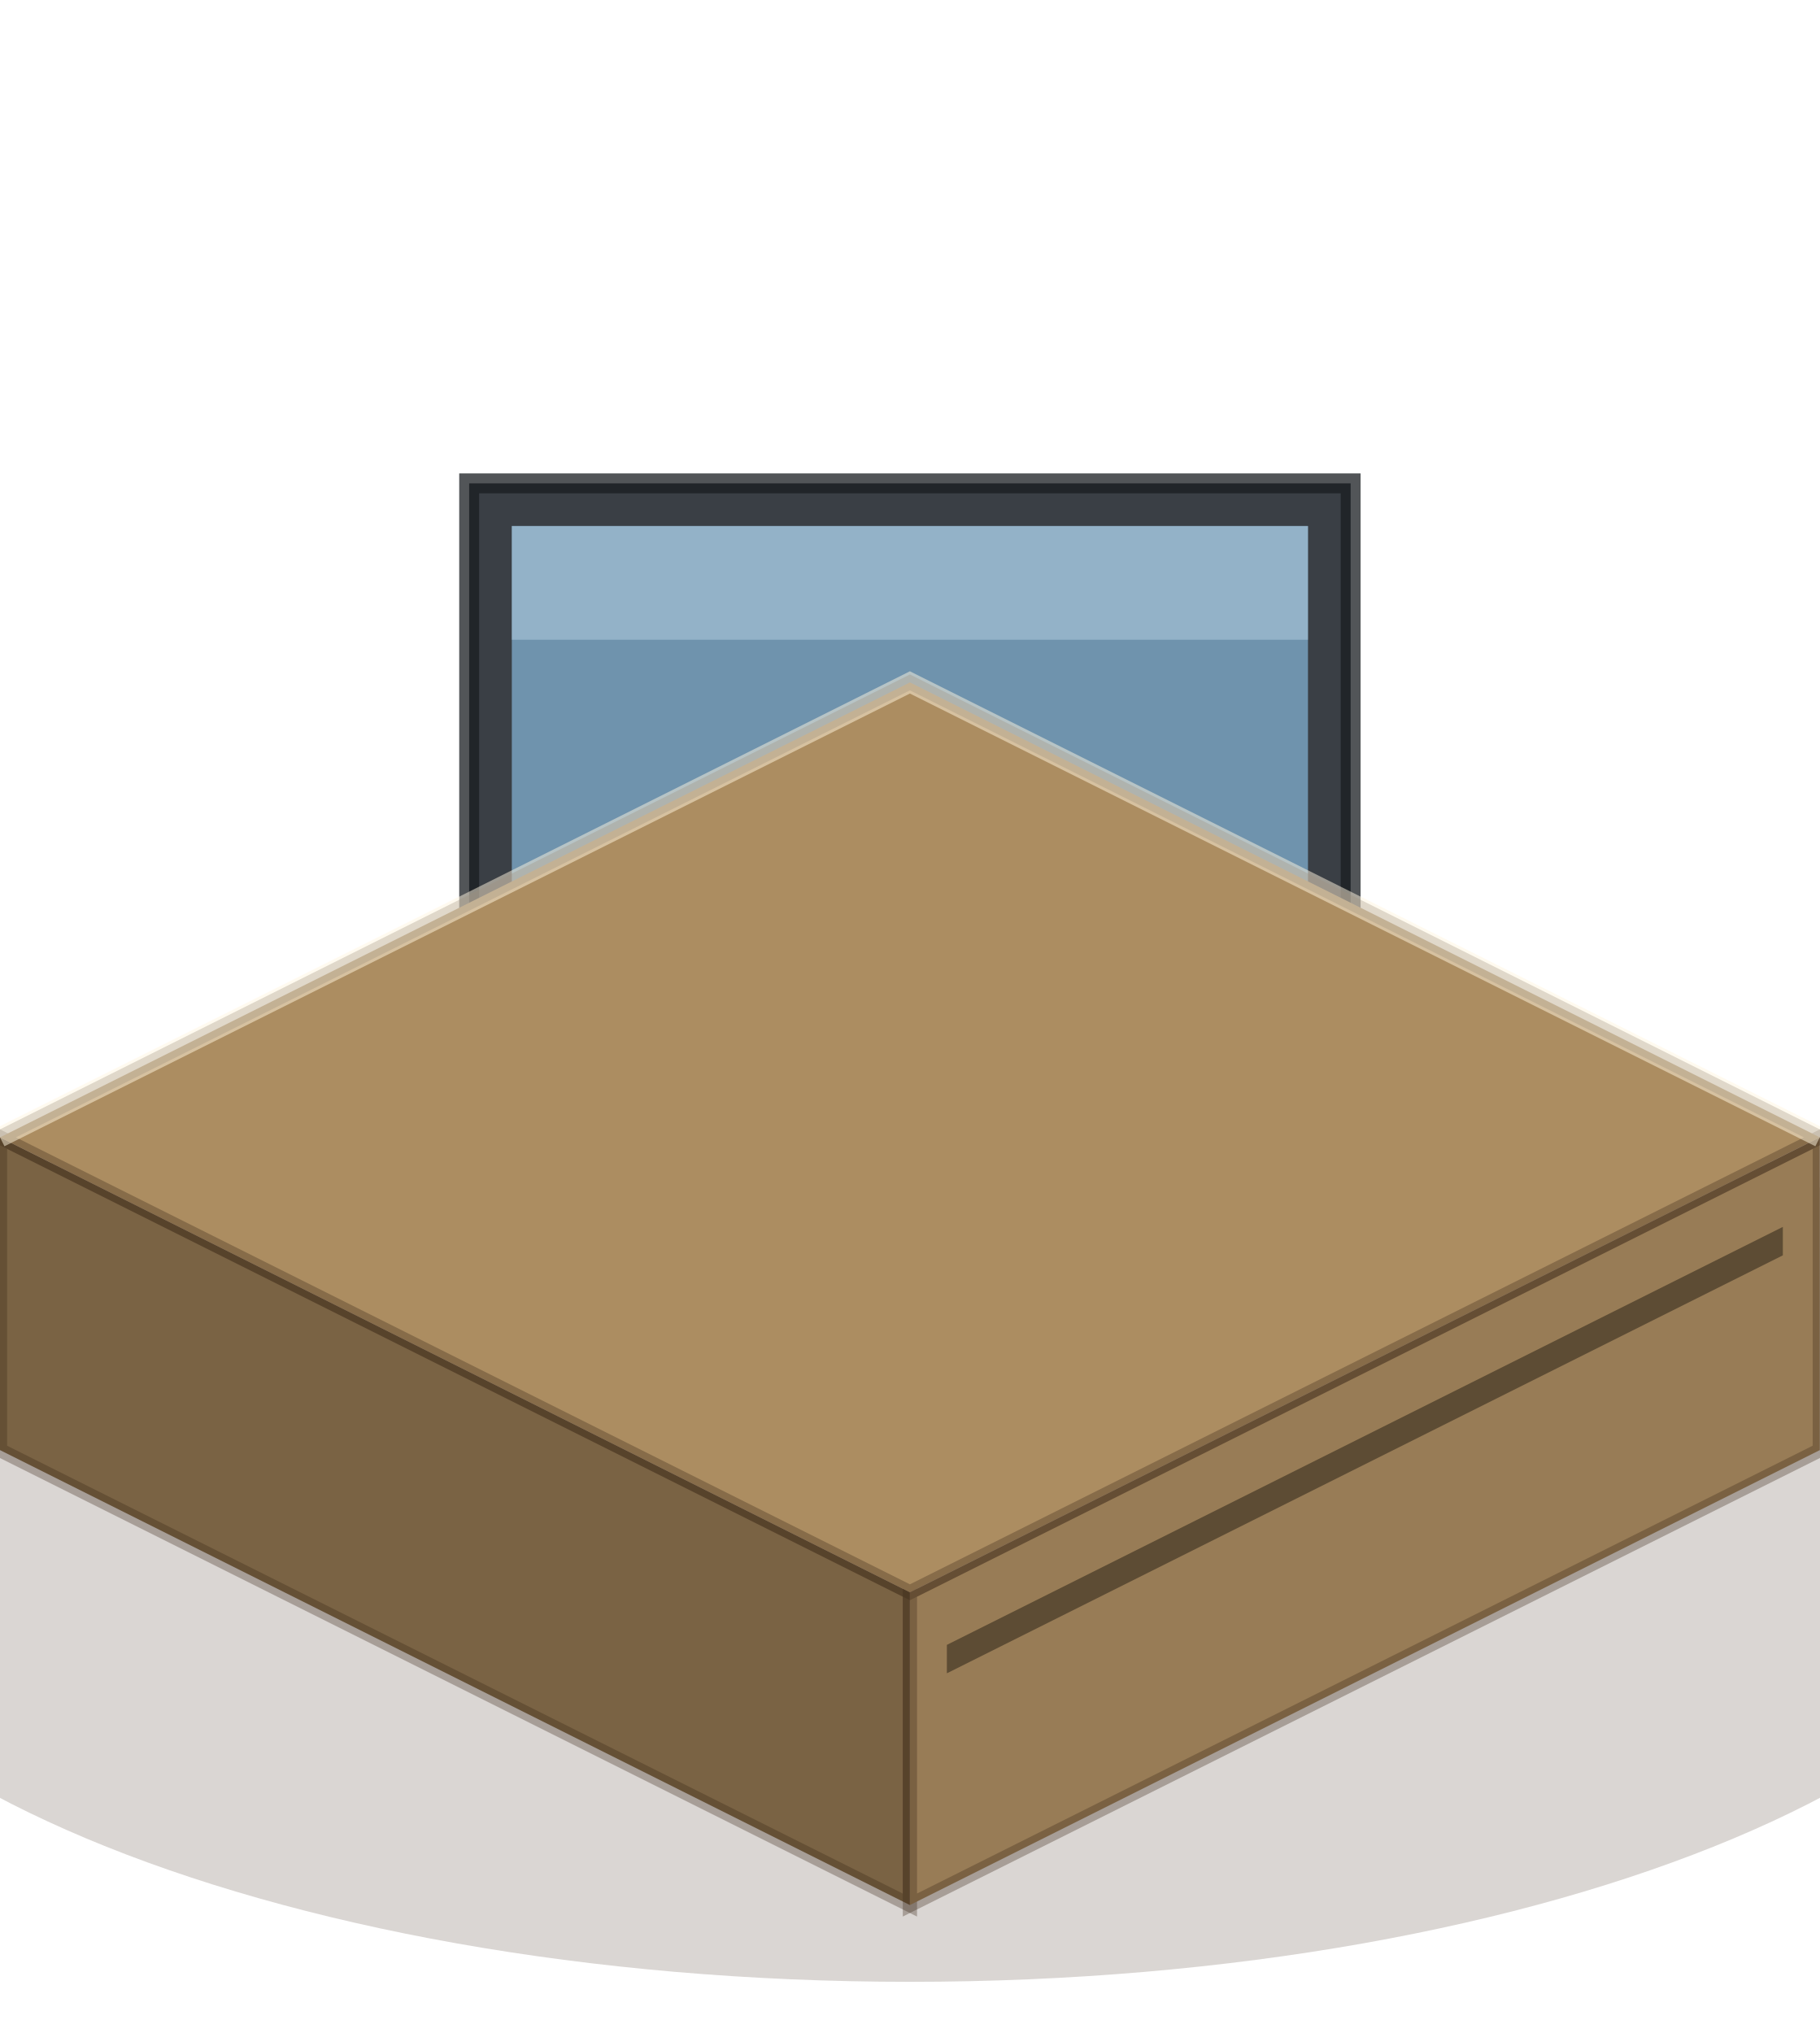
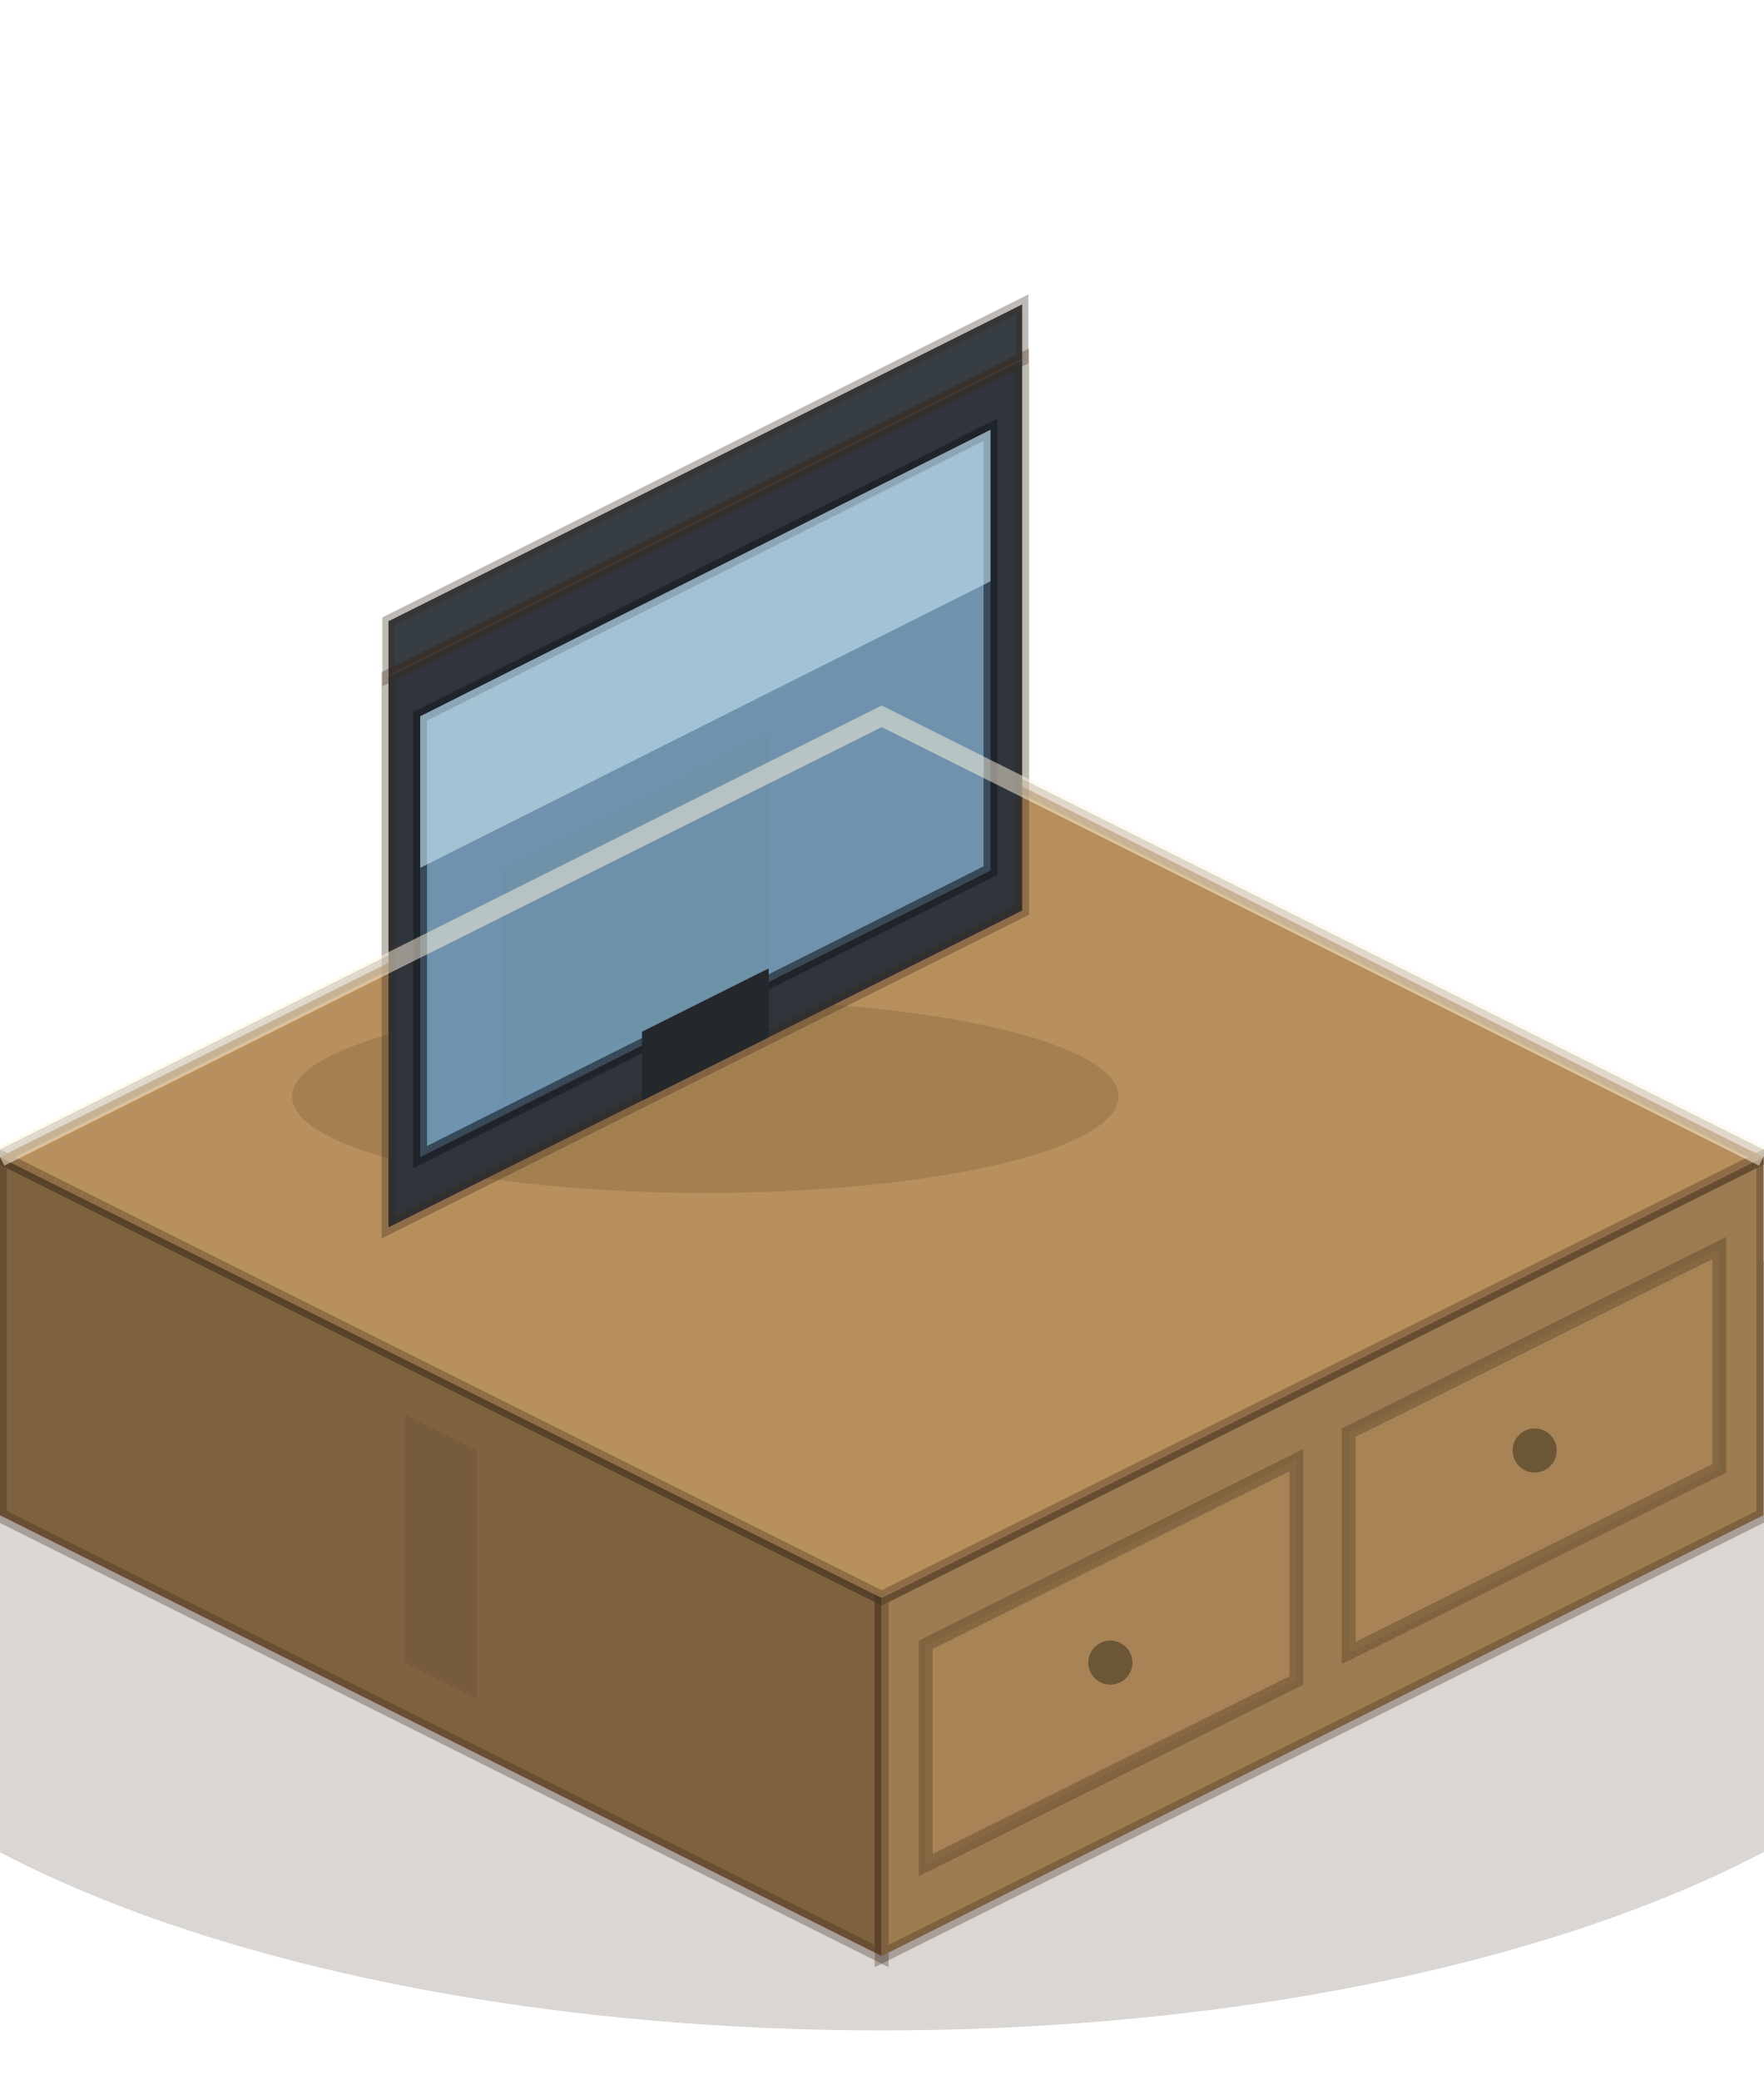
- <svg xmlns="http://www.w3.org/2000/svg" width="128" height="143" viewBox="0 0 128 143">
-   <ellipse cx="64" cy="105" rx="81.9" ry="34.4" fill="rgba(58,40,22,.19)" />
-   <polygon points="33.0,68 95.0,68 95.0,34 33.0,34" fill="#3a3f45" stroke="rgba(25,28,32,.75)" stroke-width="1.4" />
-   <rect x="36.0" y="37" width="56" height="28" fill="#6f93ad" />
-   <rect x="36.0" y="37" width="56" height="8" fill="rgba(200,225,240,.4)" />
-   <rect x="55" y="62" width="18" height="6" fill="#2f3439" />
-   <polygon points="0,80 64,112 64,134 0,102" fill="#7a6344" stroke="rgba(58,40,22,.32)" stroke-width="1" />
-   <polygon points="128,80 64,112 64,134 128,102" fill="#987c56" stroke="rgba(58,40,22,.32)" stroke-width="1" />
-   <polygon points="64,48 128,80 64,112 0,80" fill="#ac8d61" stroke="rgba(58,40,22,.32)" stroke-width="1" />
-   <polygon points="125.4,86.3 66.6,115.7 66.6,117.7 125.4,88.3" fill="#5d4c34" />
-   <polyline points="0,80 64,48 128,80" fill="none" stroke="rgba(255,246,224,.5)" stroke-width="1.4" />
+ <svg xmlns="http://www.w3.org/2000/svg" width="128" height="151" viewBox="0 0 128 151">
+   <ellipse cx="64" cy="113" rx="81.9" ry="34.4" fill="rgba(58,40,22,.19)" />
+   <polygon points="0,84 64,116 64,142 0,110" fill="#7f6341" stroke="rgba(58,40,22,.32)" stroke-width="1" />
+   <polygon points="128,84 64,116 64,142 128,110" fill="#9e7c51" stroke="rgba(58,40,22,.32)" stroke-width="1" />
+   <polygon points="64,52 128,84 64,116 0,84" fill="#b7905e" stroke="rgba(58,40,22,.32)" stroke-width="1" />
+   <polygon points="124.8,90.6 97.9,104.0 97.9,120.0 124.8,106.6" fill="#a78356" stroke="rgba(58,40,22,.3)" stroke-width="1" />
+   <circle cx="111.4" cy="105.3" r="1.6" fill="#6b5636" />
+   <polygon points="94.1,106.0 67.2,119.4 67.2,135.4 94.1,122.0" fill="#a78356" stroke="rgba(58,40,22,.3)" stroke-width="1" />
+   <circle cx="80.6" cy="120.7" r="1.6" fill="#6b5636" />
+   <polygon points="29.4,102.7 34.6,105.3 34.6,123.3 29.4,120.7" fill="#6d5638" opacity=".5" />
+   <ellipse cx="51.2" cy="79.6" rx="30" ry="7" fill="rgba(58,40,22,.16)" />
+   <polygon points="28.2,49.1 74.2,26.1 74.2,22.1 28.2,45.1" fill="#363d43" stroke="rgba(58,40,22,.32)" stroke-width="0.9" />
+   <polygon points="28.2,49.1 74.2,26.1 74.2,66.1 28.2,89.1" fill="#2f353a" stroke="rgba(58,40,22,.32)" stroke-width="1" />
+   <polygon points="30.5,52.0 71.9,31.2 71.9,63.2 30.5,84.0" fill="#6f93ad" stroke="rgba(20,26,32,.6)" stroke-width="1" />
+   <polygon points="30.5,52.0 71.9,31.2 71.9,42.2 30.5,63.0" fill="rgba(198,226,240,.6)" stroke="none" stroke-width="0.8" />
+   <polygon points="36.5,63.0 55.8,53.3 55.8,70.3 36.5,80.0" fill="rgba(108,142,166,.45)" stroke="none" stroke-width="0.8" />
+   <polygon points="46.6,74.9 55.8,70.3 55.8,75.3 46.6,79.9" fill="#23282c" stroke="none" stroke-width="0.8" />
+   <polyline points="0,84 64,52 128,84" fill="none" stroke="rgba(255,246,224,.5)" stroke-width="1.4" />
</svg>
